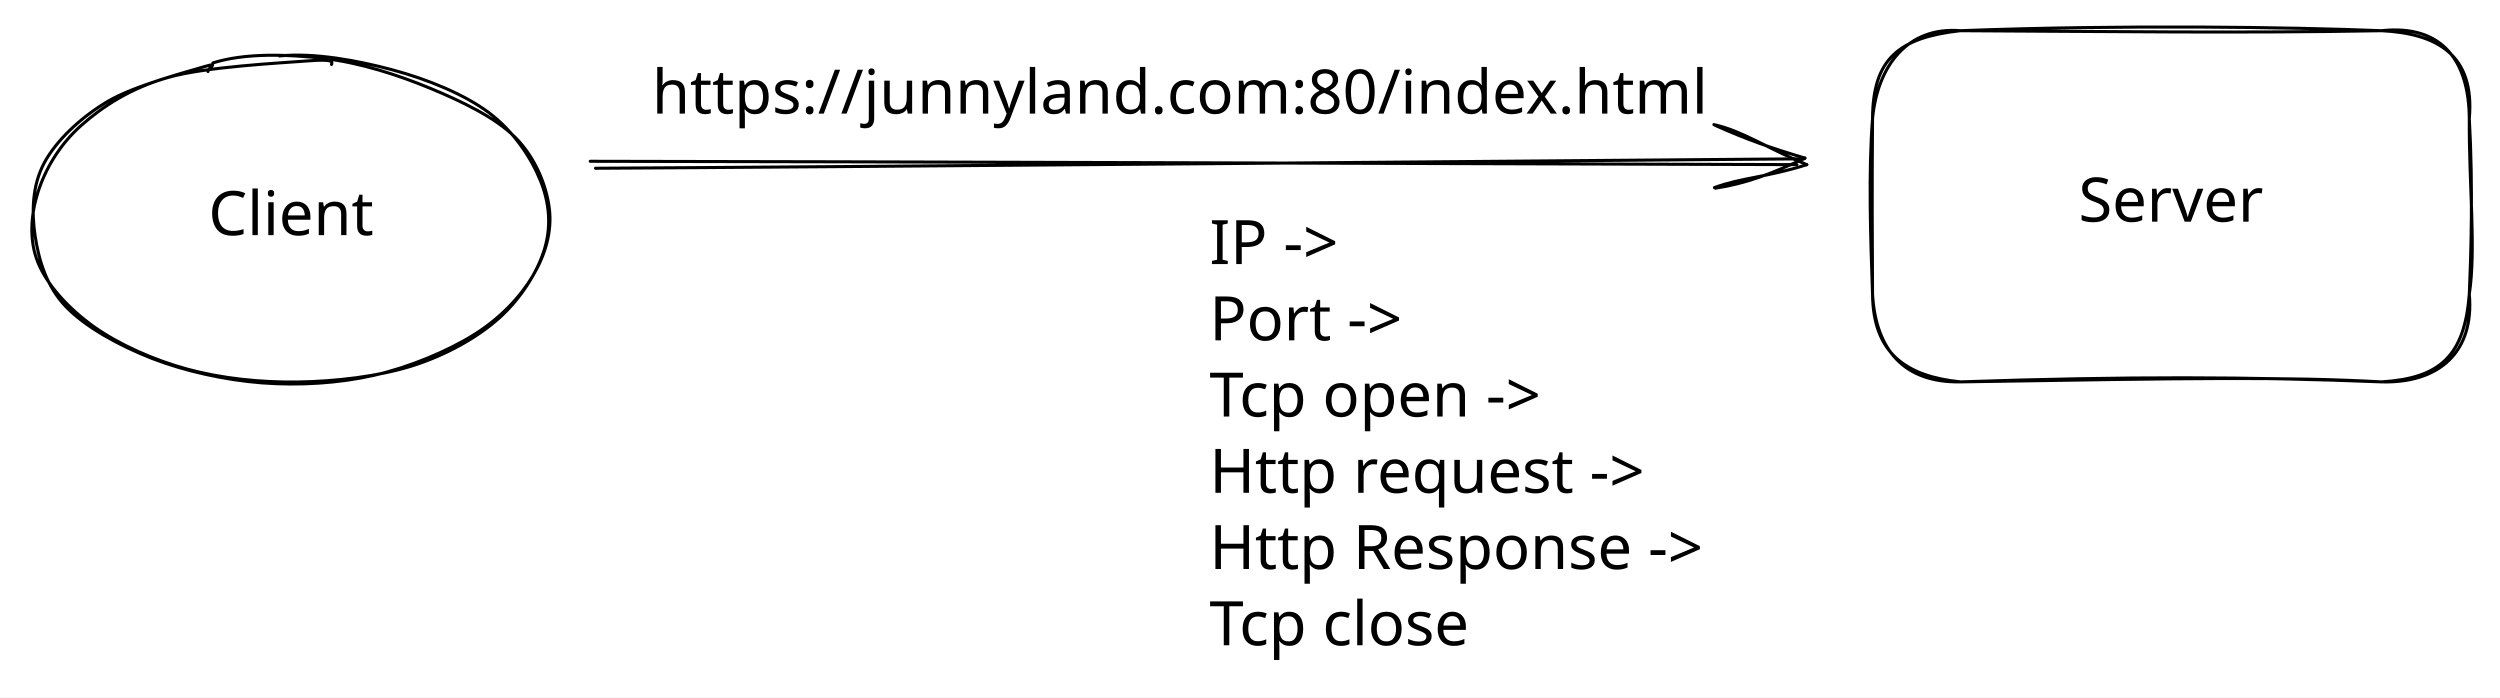
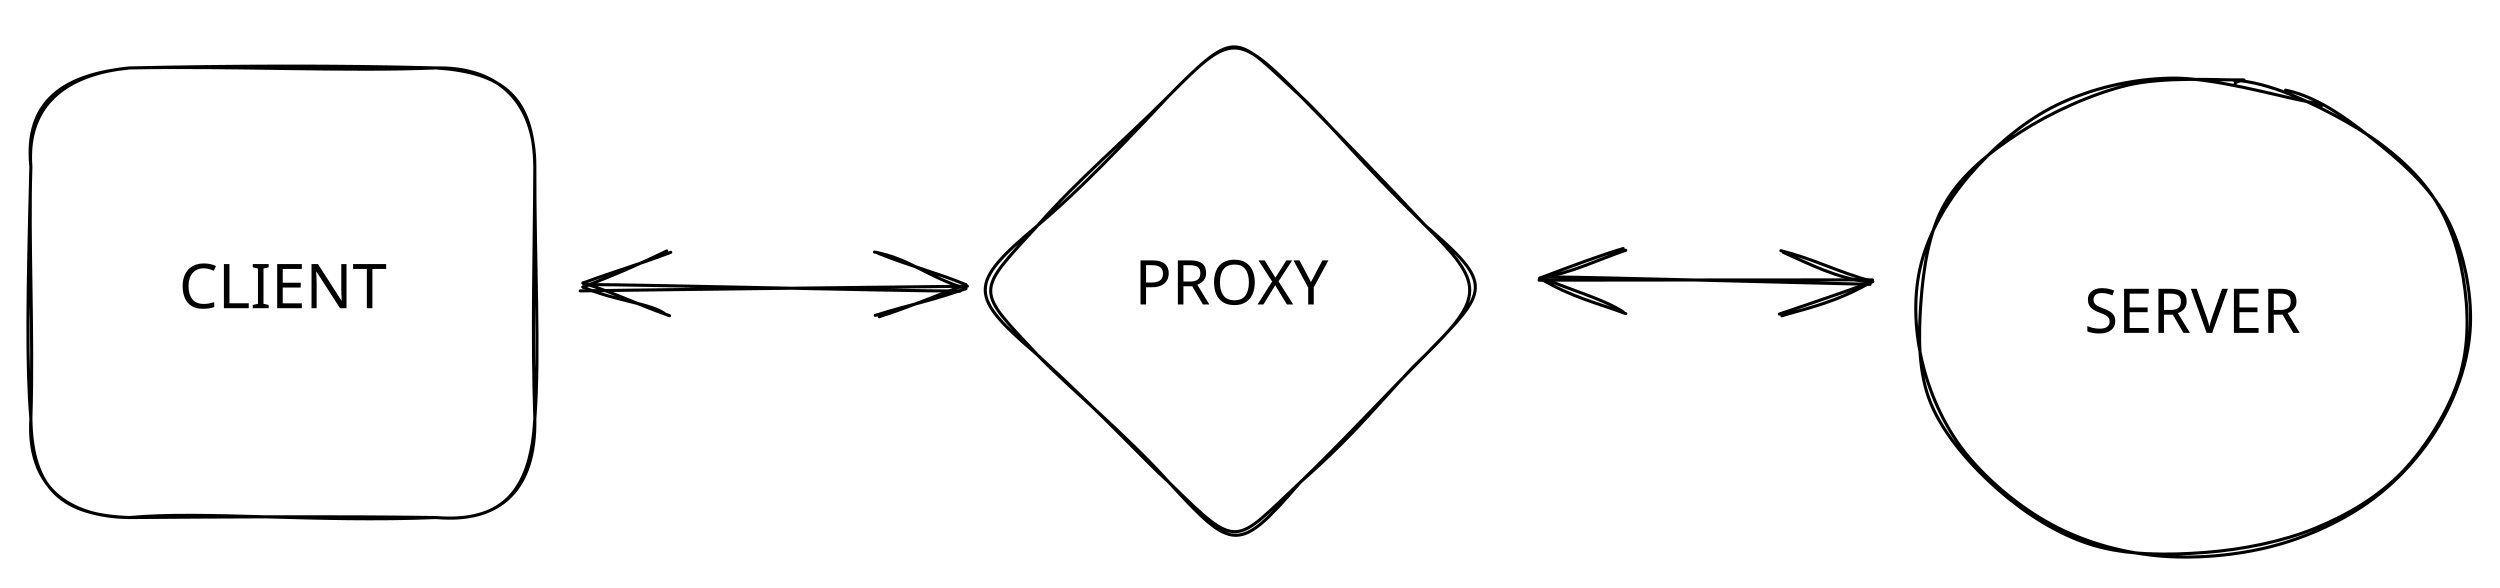
- <svg xmlns="http://www.w3.org/2000/svg" version="1.1" viewBox="0 0 814.4 227.2" width="814.4" height="227.2">
+ <svg xmlns="http://www.w3.org/2000/svg" version="1.1" viewBox="0 0 809.6 190.4" width="809.6" height="190.4">
  
-   eyJ2ZXJzaW9uIjoiMSIsImVuY29kaW5nIjoiYnN0cmluZyIsImNvbXByZXNzZWQiOnRydWUsImVuY29kZWQiOiJ4nNVYWVPbSFx1MDAxMH7nV7ic10SZ++Bhq4JcdTAwMTNcdTAwMTZysGBIgNpNpVx1MDAxNGmwXHUwMDE1y5JcIo1cdTAwMDEnxX/flmysw1x1MDAwN3ZcYizrXHUwMDA3kObsafXX39fzc6vVattxYtrbrba59tww8FP3qv08b780aVx1MDAxNsRcdTAwMTF0keI9i0epV4zsW5tk2y9fukni9Fx1MDAwMvs1jlx1MDAwN45cdTAwMTdcdTAwMGYn00xohiayXHUwMDE5XGb8XHUwMDFi3lutn8Xfykap8axcdTAwMWL1QlNMKLrKvTCmzdaDOCr2xZpcYow5l3w2XCLIXsN+1vjQfeGGmSl78qa2t5dejY/+/PbpbG+nw0663Ot6f5XbXlx1MDAwNGF4bMfh5FSu11x1MDAxZqVcdTAwMTWjMpvGXHUwMDAzc1x1MDAxYfi2n+/eaJ/Ny2LwWjkrjUe9fmSyrDYnTlxcL7DjvFxyoVnrxFx1MDAwYtutsuW6cFx1MDAwMSaOQlxiI61cdTAwMDQlXG6TWXe+XHUwMDAww8xcdTAwMTFcYn5cdTAwMDIjyjFcdTAwMTdccsM6cVx1MDAxOKe5Yc9Q8StN++p6g1x1MDAxZdhcdTAwMTf5szE2daMscVP4YuW4q9sja+ZQrbWgVCqNXHUwMDA0KVx1MDAxZN83Qa9vXHUwMDBiYydjNFVaMMWoKs0xxXchiFHOhEJy1pNcdTAwMWKR7PtFjHyuei7yp567XHKaMmzotOWmPE4+/k0z3KohV4mEXHUwMDFmnfFZd4TentOOXHUwMDFmf3EvXrz3j7qzI9fi003T+Ko967l5vnjd2+HWXFzb+kKTXHUwMDFktbd7OjDBt7PvX33c93el6X5cdTAwMThUlp0+ledcdTAwMWYlvjtcdGUspESSIE0kKT9+XHUwMDE4RFx1MDAwM+iMRmFYtsXeoIz+rYq9c7Cr2VlBnF6GN02IYFx1MDAxMmxYXHUwMDFibouP/OThJpWTXHUwMDAzRUNuIZIyVodcdTAwMWJXOVx1MDAxOFx1MDAxMaKIY8mlejC4XHQ2XHUwMDBmL1wi5uGklVx1MDAwMlsrefJuONViZlx1MDAwZTcrQ1x1MDAxMMCrNlxiwfJjx5E9XHUwMDBlfpjC5FrrrjtcZsJx7XtcdTAwMTWxXHT+OTYpXHUwMDA0YdWFmYE9i+yvaqNfhUEvKlI8nKI6XHUwMDA15ttcdTAwMDCYbDZgXHUwMDE4+H6VazwwwYU10/11KFwiToNeXHUwMDEwueFJ3cKVSDNhXHUwMDE4JNlCeiNL0YY5xVxmQfTpteFcdTAwMTZcdTAwMDaX6W5cdTAwMWanb1x1MDAwN2/2+j0/XHUwMDFk+Wd7nadcdTAwMGU3XHUwMDBl5CaBL5SE1KKFUnW0XHUwMDEx6jBAXHUwMDExYUBzNcb57eQmdEGjVFxiXHUwMDAyTEvlXCJyQ3zZmClcdTAwMWGxQEJcdTAwMDNS2P3IjfzfyG3n3Y76XHUwMDEwjob70Xfz/vK8e/jJXHL3NyM3pUBcdTAwMTn8Z+SGXHRcdTAwMDdu01xmr89ui8/81OE2XHLzebVYwE1Qh0AnXHUwMDAzocFcdTAwMDQk+1x1MDAwN4NbZeNV5MZybkOYb4Cme3BcdTAwMWLCXG5tXHUwMDEwgffjtk5cdTAwMTjUPPNcYtx2XHUwMDA3QTS5bWrhSqBN8seiwo0uL9xcdTAwMDTlmmuyPrOtTmhPXHUwMDE0akJcdTAwMGKnirRG2cZljffkw1FcdTAwMWLVZNlWM+yhJvQwXHUwMDEyXHUwMDE0K03pJtj7JSZbXHUwMDBlSVxmZaSu1IlcdTAwMWJAMrNuaneCyFx1MDAwZqJe3bDphcQ6iChA7I1yK18gh0I5q7iEylx1MDAxNXFCUOmY3DVuklstXHUwMDFkJJCSmCmtpVKazZ3eRP7dVq3WoFx1MDAxNauQXHUwMDAzwkhyqFMgnDhcdTAwMDdcbiVzRlx1MDAxMVaPQj5nU+hmtlx1MDAxM1x1MDAwZoeBXHUwMDA151x1MDAxZsZBZJtOLrz5Kod637h+s1x1MDAxN85U7WvmhCRfsa5ZyqdWXHUwMDE5ecXL7Pnz84Wjl8dyY/pW9f+mMoEtz11cXFxiRaFcdTAwMGUuR9yVvOghPTjQbz56X8bvz/f93aNUu6dPPXlJzFx1MDAwYiWAIdIlos07J5DlXHUwMDFjvkJcdTAwMWVzvK6Df3fuYqVdpVCY092EQ1x1MDAwMcw0epxcIlhRjDeRqvdcdTAwMTNcbrfXq99GUTRcdTAwMGXdyM8vV7dcdTAwMTV6XHR5xFxcO307XGY3Ulx1MDAxMaG5sCs0hI2TZVx1MDAwMqJ2xKZaWMfMX1x1MDAwMiOtyL9cdTAwMDZcdTAwMWFBtIOY2ES0n71cdTAwMGXp4fnox9HpO0OSg4OPeufkydfIXG6UxIpcdTAwMWFZNq6HXHUwMDFmsEhWXHUwMDBi0IgrV1x1MDAxNFM4apB3Wm6mXHUwMDFkflx1MDAxOY5YYFxig0eD4/5h68VcdTAwMWatf6LDOLWTp1x1MDAxMy9pxYmJJm97gINWar6PTGYrLV2TJXGUmXKKXHUwMDE3xtVLoSpyXHUwMDE5eVTo/uYjTVC+NeXwtpskx1x1MDAxNj7ZTPBAMFx1MDAwNP7U76Vd7cvAXFztzFx1MDAwN+Szi+KXr1pkjlx1MDAxY6OmXHUwMDEwmzdbN/9cdTAwMDJEeq3xIn0=
+   eyJ2ZXJzaW9uIjoiMSIsImVuY29kaW5nIjoiYnN0cmluZyIsImNvbXByZXNzZWQiOnRydWUsImVuY29kZWQiOiJ4nN1YW1PbRlx1MDAxOH3nV3ic16Ds/ZK3XHUwMDAwTobSglx1MDAwN2hcdO1kmI0k26plSUhyuGT47/0kXHUwMDFi62Y5dlx1MDAxMlxct1xmXHUwMDAz9l7P7p7znW/3616n001cdTAwMWZcIrf7ttN1723je05s7rqvs/Ivbpx4YVx1MDAwMFUk/56E09jOW47SNErevnljoshcdTAwMWF66ecwXHUwMDFjW3Y4mXVzfXfiXHUwMDA2aVx1MDAwMlxy/4Lvnc7X/G9poti1U1x1MDAxM1xmfTfvkFdcdTAwMTVzMVQvPFxyg3xagokgXHUwMDFhSV608JIjmC51XHUwMDFkqFx1MDAxZVx1MDAxOD9xi5qsqOtccsJBz1xm749vXCKNbydfeuc47Fx1MDAxNbNcdTAwMGU8379IXHUwMDFm/NmijD2axiVMSVx1MDAxYYdj98pz0lx1MDAxMdTjWvmiX1x1MDAxMsKmXHUwMDE1veJwOlx1MDAxY1x1MDAwNW6SVPqEkbG99CErQ1x1MDAwNfzZJrztXHUwMDE0JffZOqW2XGJCXGJcdTAwMTOCJKKY8EV1Nlx1MDAwMKHUXHUwMDEyUI1cdTAwMDRGlGMuSFxy2WHoh3GG7Fx1MDAxNcp/XG5sn409XHUwMDFlXHUwMDAywMBZtEljXHUwMDEzJJGJ4cSKdnfPa1x1MDAxNtTCWmuFhdKMXHUwMDAzlEWTketcckdp1obxVjhufjBcdTAwMThcdK4olaWaXGZEdOzkXHUwMDFj+VTeusCZb90zaVxu2tB5yVOxnKx9r063MuUqtEvd+2KNJZJwyX+ZTN2r5MKNP1x1MDAxZXqXp4np33RcdTAwMTftnl4vXHUwMDFmdtZ5f19p++TkXGZdXHUwMDBiffL3ZVx1MDAxYf02PjuozvI8v4nj8K407vxTsf5p5JhcdTAwMTmXsZCSXHUwMDExKiRsfkFcdTAwMGXfXHUwMDBixlBcdTAwMTlMfb8oXHUwMDBi7XFB/71cdTAwMTLghuwq6y8pXHUwMDBl43bFUVxyMFx1MDAxNCNrK275Zu644ihBlso4TFx1MDAxMceSS1VcdTAwMTWcplx1MDAxNstqNeacSMrYi1x0TqGmwIioXHUwMDBiilGkXHUwMDA10lxcbaCnXG5pXHUwMDFhwlnFQaE5p1x1MDAxYnCwOOswSC+8x5xIqFL63kw8/6FyXFw5OWF7XHUwMDBlfz3unV6WdzBxYc5sXHUwMDEwrCqt3/neMKNv14ZVuHGF2alcdTAwMDdWtmgw8Vx1MDAxY6dsNjZAMDBmfLyOSYSxN/RcdTAwMDLjX1ZcdTAwMTGulJrr+16ULPe3VrVhxVx0XCKSULa22vy7o/ji8spV2p3cjk6Sy9G1xruuNqV07lx1MDAxOEAtgpGmNbVRkWtcdTAwMTErilx1MDAxMWdCqVx1MDAxN1NcdTAwMWJuN9rC3jhvs8Bne9NcdTAwMDBZYSo3kWPT3shL2dv9+OhcdTAwMDY/fGZJXHUwMDEwTXs3XHUwMDBm1GYjf7Cuvamr3snp5FxivT85/3A9VPtcdTAwMDfk6IP8afamOCqZz9btXHLSXHUwMDFiODvITdTaglu+mTsuOE21JYHnXGaCXHUwMDBiXHUwMDAz42BcdTAwMTXBUYS3ZW9Sr2NvWb7IKadcdTAwMTRtIKhcdTAwMWbwN6a52ICEP+ZvXHUwMDE3vfM/eudb9bdvmETd3+ZcYldqzfHMJFxmnKX+xlvlppDCislccuT2+DjAv/dcdTAwMWbxrTk0av/uz16fvme7Ljeuqlx1MDAwMiNcdTAwMDRv78KmmlxuXHUwMDAzorfZ3FxccVx1MDAwNIFcdTAwMTNcdTAwMGKB+CaK26KFnfc/9kdcdTAwMDZcdTAwMGbT5JGdRbdcdTAwMTifOlx1MDAwN2xcdTAwMGI3tP+9Nba+tTAhpGJcdTAwMWJkosuPaMeVKmjtaUWTVqX8ZKVcbtFcdTAwMTRq01xuXHUwMDAxXHUwMDA2x1hvy1xupShnsS9thf3zs4/XW3XCb9hJ3Vx0Z1x1MDAwMFcqa6bsZTYo26SlJSVcXMDNZm1trY5gO6otxpVF4eJcdTAwMDT3Oy2YYvWkk1VuefrFhFx1MDAwNlqu4KBLXHUwMDFjXHUwMDEy1XWH4WqAMVeSbaC77zLElVx1MDAxZVx1MDAwMJ7Mv0eOSWri9MBcdTAwMGJcdTAwMWMvXHUwMDE4VoHNXHUwMDFm59d5+MhcdTAwMDVsTzOU+8hCXHUwMDA0aymV5kRLXHUwMDA2cVOJUruhiXLYjeW6gfNtXHUwMDE4q1VZglx1MDAwMShcdTAwMTBcdTAwMDNbXHUwMDEykENRSeFcdTAwMTc1UVx1MDAxMIszpCDJopJhxFx1MDAxNGJcclS+SdLDcDLxUtjvfuhcdTAwMDVpfV/zXHJ8l2l75Fx1MDAxYWeJ0GFhq6qjbNBqwlN86lx1MDAxNHzLvyw+f3q9tHU7g2vd98r/N49YrYk7h+xVK6HWj1irc6NcdTAwMWSNWFIoK3twV1JqostcdTAwMGZPs4hFWuLZT49YSORcdTAwMTdywlx1MDAxOGaQmS95lWpcdTAwMDQszoHt2fPhv1x1MDAxYa82zFk3jVdrXHUwMDA3iixeUco0RVRn5oKUxqVm83BFLUUhkGRcdTAwMGb+XHUwMDAySYK/L3qtvl1Xolx1MDAxN1x1MDAwNixUU40wXHUwMDE1KJu2iYlbRFxuXHUwMDAx0JFQSDDSPJH/WvBqI3OtdzV27c3H65ooukiBZotcdTAwMDNcdTAwMDBee8481SxW3f3iuXdcdTAwMDdNnb1cdTAwMWHkP1lcdTAwMGWX72BcdTAwMTZ53Jz7T3tP/1x1MDAwMOeOiZMifQ==
  <defs>
    <style class="style-fonts">
      @font-face {
        font-family: "Virgil";
        src: url("https://unpkg.com/@excalidraw/excalidraw@0.14.2/dist/excalidraw-assets/Virgil.woff2");
      }
      @font-face {
        font-family: "Cascadia";
        src: url("https://unpkg.com/@excalidraw/excalidraw@0.14.2/dist/excalidraw-assets/Cascadia.woff2");
      }
    </style>
  </defs>
-   <rect x="0" y="0" width="814.4" height="227.2" fill="#ffffff" />
-   <g stroke-linecap="round" transform="translate(610.0001 10) rotate(0 97.19998 57.2)">
-     <path d="M28.6 0 M28.6 0 C76.98 0.24, 121.03 0.84, 165.8 0 M28.6 0 C82.32 -2, 136.16 -1.17, 165.8 0 M165.8 0 C183.88 0.91, 196.24 7.78, 194.4 28.6 M165.8 0 C185.84 -2.16, 194.26 10.15, 194.4 28.6 M194.4 28.6 C194.24 50.13, 196.65 70.99, 194.4 85.8 M194.4 28.6 C195.67 51.2, 194.91 74.25, 194.4 85.8 M194.4 85.8 C192.83 105.86, 184.98 113.25, 165.8 114.4 M194.4 85.8 C196.1 104.54, 184.7 114.93, 165.8 114.4 M165.8 114.4 C122.69 112.69, 83.08 112.56, 28.6 114.4 M165.8 114.4 C134.39 112.71, 104.4 113.17, 28.6 114.4 M28.6 114.4 C11.35 112.62, 0.15 105.44, 0 85.8 M28.6 114.4 C10.22 114.73, 1.01 103.9, 0 85.8 M0 85.8 C-0.67 66.87, -1.36 46.24, 0 28.6 M0 85.8 C-0.1 68.76, -0.2 52.22, 0 28.6 M0 28.6 C1.65 11.28, 11.53 -1.38, 28.6 0 M0 28.6 C0.1 9.26, 8.4 2.27, 28.6 0" stroke="#000000" stroke-width="1" fill="none" />
+   <rect x="0" y="0" width="809.6" height="190.4" fill="#ffffff" />
+   <g stroke-linecap="round" transform="translate(10 22) rotate(0 81.59999 72.8)">
+     <path d="M32 0 M32 0 C66.09 -0.65, 102.23 1.19, 131.2 0 M32 0 C64.94 -0.72, 99.07 -0.85, 131.2 0 M131.2 0 C151.52 -0.41, 163.29 11.19, 163.2 32 M131.2 0 C152.81 1.41, 162.83 9.28, 163.2 32 M163.2 32 C163.12 62.76, 164.82 91.85, 163.2 113.6 M163.2 32 C163.09 58.08, 162.24 85.75, 163.2 113.6 M163.2 113.6 C163.63 136.52, 152.08 147.48, 131.2 145.6 M163.2 113.6 C161.99 135.41, 154.08 147.45, 131.2 145.6 M131.2 145.6 C92.68 147.2, 55.69 143.39, 32 145.6 M131.2 145.6 C97.24 145.15, 62.66 145.4, 32 145.6 M32 145.6 C10.21 144.9, 0.36 136.53, 0 113.6 M32 145.6 C12.23 145.43, -1.35 135.79, 0 113.6 M0 113.6 C-1.43 96.5, -1.09 73.93, 0 32 M0 113.6 C0.87 85.15, -0.8 56.16, 0 32 M0 32 C-1.59 11.33, 12.34 1.84, 32 0 M0 32 C-2.26 10.23, 11.24 2.06, 32 0" stroke="#000000" stroke-width="1" fill="none" />
  </g>
-   <g transform="translate(675.2001 54.2) rotate(0 32 13)">
-     <text x="32" y="18" font-family="Virgil, Segoe UI Emoji" font-size="20px" fill="#000000" text-anchor="middle" style="white-space: pre;" direction="ltr">Server</text>
+   <g transform="translate(51.59999 81.8) rotate(0 40 13)">
+     <text x="40" y="18" font-family="Virgil, Segoe UI Emoji" font-size="20px" fill="#000000" text-anchor="middle" style="white-space: pre;" direction="ltr">CLIENT</text>
  </g>
-   <g stroke-linecap="round" transform="translate(10 18.80002) rotate(0 84.80002 52.80002)">
-     <path d="M81.01 -0.58 C92.43 -1.71, 106.63 0.92, 118.01 4 C129.39 7.08, 141.28 11.93, 149.28 17.92 C157.28 23.91, 163 32.55, 166.01 39.96 C169.02 47.38, 169.63 54.9, 167.35 62.42 C165.06 69.94, 159.5 78.75, 152.3 85.08 C145.09 91.42, 135 97, 124.11 100.43 C113.22 103.85, 99.13 105.47, 86.95 105.64 C74.78 105.81, 62.12 104.46, 51.06 101.46 C40 98.46, 28.69 93.38, 20.58 87.62 C12.48 81.86, 5.47 74.21, 2.44 66.9 C-0.6 59.6, 0.01 51.3, 2.37 43.81 C4.72 36.33, 9.48 28.2, 16.56 21.97 C23.64 15.74, 32.58 9.9, 44.85 6.41 C57.13 2.92, 81.37 1.74, 90.23 1.04 C99.09 0.34, 98.17 1.42, 98 2.2 M59.35 1.7 C69.8 -1.6, 83.68 -1.14, 95.48 0.24 C107.27 1.61, 119.72 5.65, 130.12 9.95 C140.53 14.25, 151.45 19.52, 157.92 26.03 C164.38 32.55, 167.99 41.55, 168.94 49.04 C169.89 56.54, 167.69 64.15, 163.61 71.01 C159.54 77.86, 153.11 84.78, 144.48 90.19 C135.86 95.59, 123.39 100.82, 111.87 103.45 C100.36 106.07, 87.45 106.84, 75.39 105.93 C63.33 105.01, 50.17 102.1, 39.51 97.95 C28.84 93.8, 17.76 87.69, 11.41 81.04 C5.07 74.39, 2.62 65.82, 1.44 58.03 C0.27 50.24, 0.49 41.58, 4.39 34.31 C8.28 27.03, 16.11 19.62, 24.83 14.38 C33.54 9.14, 51.18 4.52, 56.67 2.88 C62.16 1.23, 57.17 3.63, 57.76 4.51" stroke="#000000" stroke-width="1" fill="none" />
+   <g stroke-linecap="round" transform="translate(620.4 25.20001) rotate(0 89.60001 77.59999)">
+     <path d="M119.77 4 C130.94 6.21, 142.04 14.98, 150.84 22.1 C159.65 29.22, 167.82 37.1, 172.61 46.73 C177.41 56.36, 180.02 69.15, 179.63 79.88 C179.25 90.61, 175.57 101.67, 170.28 111.1 C164.99 120.54, 157.04 129.73, 147.9 136.49 C138.76 143.26, 127.14 148.66, 115.46 151.7 C103.79 154.74, 89.8 155.94, 77.86 154.75 C65.93 153.56, 54.18 150.18, 43.85 144.58 C33.51 138.99, 22.85 130.06, 15.86 121.19 C8.88 112.31, 4.28 101.54, 1.93 91.34 C-0.42 81.15, -0.79 69.98, 1.78 60.02 C4.35 50.05, 10.02 40.1, 17.36 31.56 C24.69 23.02, 34.88 14.01, 45.77 8.76 C56.67 3.52, 69.58 0.34, 82.75 0.1 C95.91 -0.15, 116.72 5.7, 124.76 7.29 C132.8 8.87, 131.52 8.66, 130.97 9.59 M102.84 0.77 C114.3 1.24, 128.85 8.28, 139.37 14.2 C149.88 20.11, 159.59 27.81, 165.92 36.27 C172.24 44.72, 175.62 54.79, 177.31 64.9 C178.99 75.02, 179.29 86.52, 176.04 96.93 C172.79 107.34, 165.56 119.22, 157.8 127.37 C150.04 135.51, 140.15 141.42, 129.47 145.81 C118.8 150.2, 105.77 152.78, 93.73 153.7 C81.7 154.62, 68.42 154.69, 57.26 151.31 C46.09 147.93, 35.47 141.05, 26.74 133.42 C18.02 125.79, 9.09 115.64, 4.91 105.53 C0.73 95.42, 0.88 83.61, 1.66 72.77 C2.44 61.93, 4.21 49.66, 9.57 40.47 C14.92 31.29, 23.98 23.99, 33.81 17.64 C43.64 11.29, 56.9 5.23, 68.57 2.4 C80.23 -0.43, 98 0.76, 103.81 0.67 C109.62 0.59, 103.39 0.75, 103.42 1.9" stroke="#000000" stroke-width="1" fill="none" />
  </g>
-   <g transform="translate(66.80002 58.60004) rotate(0 28 13)">
-     <text x="28" y="18" font-family="Virgil, Segoe UI Emoji" font-size="20px" fill="#000000" text-anchor="middle" style="white-space: pre;" direction="ltr">Client</text>
+   <g transform="translate(670.5 89.8) rotate(0 39.5 13)">
+     <text x="39.5" y="18" font-family="Virgil, Segoe UI Emoji" font-size="20px" fill="#000000" text-anchor="middle" style="white-space: pre;" direction="ltr">SERVER</text>
+   </g>
+   <g stroke-linecap="round" transform="translate(314.8 10) rotate(0 84 83.60001)">
+     <path d="M106.25 21 M106.25 21 C116.25 30.28, 124.67 41.43, 146.75 63 M106.25 21 C120.45 35.42, 134.51 49.86, 146.75 63 M146.75 63 C169.52 82.5, 167.21 84.01, 146.75 105 M146.75 63 C166.06 81.95, 165.85 86.18, 146.75 105 M146.75 105 C135.01 116.08, 127.1 127.94, 106.25 146.2 M146.75 105 C132.91 118.97, 118.96 134.07, 106.25 146.2 M106.25 146.2 C84.66 166.44, 86.54 168.56, 63.75 146.2 M106.25 146.2 C86.27 169.35, 84.54 168.79, 63.75 146.2 M63.75 146.2 C49.98 130.88, 31.8 115.93, 21.25 105 M63.75 146.2 C55.17 138.45, 46.69 128.52, 21.25 105 M21.25 105 C-1.12 85.76, -1.68 82.2, 21.25 63 M21.25 105 C0.98 83.41, 0.93 85.14, 21.25 63 M21.25 63 C34.1 48.35, 49.15 35.66, 63.75 21 M21.25 63 C30.2 55.38, 39.51 46.89, 63.75 21 M63.75 21 C86.16 -1.65, 85.08 1.57, 106.25 21 M63.75 21 C83.88 0.59, 85.62 0.19, 106.25 21" stroke="#000000" stroke-width="1" fill="none" />
+   </g>
+   <g transform="translate(365.8 80.60001) rotate(0 33 13)">
+     <text x="33" y="18" font-family="Virgil, Segoe UI Emoji" font-size="20px" fill="#000000" text-anchor="middle" style="white-space: pre;" direction="ltr">PROXY</text>
  </g>
  <g stroke-linecap="round">
-     <g transform="translate(193.2001 53.19998) rotate(0 196.4 0)">
-       <path d="M-0.92 -0.66 C64.51 -0.6, 326.71 0.22, 392.14 0.43 M0.79 1.61 C66.66 1.3, 328.97 -0.96, 394.5 -1.47" stroke="#000000" stroke-width="1" fill="none" />
+     <g transform="translate(189.2 93.20001) rotate(0 61.2 0)">
+       <path d="M0.11 -1.06 C20.42 -1.01, 101.51 1.06, 121.73 1.06 M-1.29 1 C19.42 0.67, 103.24 -0.29, 124.08 -0.51" stroke="#000000" stroke-width="1" fill="none" />
    </g>
-     <g transform="translate(193.2001 53.19998) rotate(0 196.4 0)">
-       <path d="M365.29 7.91 C374.41 4.58, 382 4.66, 395.38 0.45 M365.61 8.11 C375.49 6.58, 383.85 3.47, 394.77 -1.7" stroke="#000000" stroke-width="1" fill="none" />
+     <g transform="translate(189.2 93.20001) rotate(0 61.2 0)">
+       <path d="M26.72 -11.92 C22.11 -9.63, 10.36 -4.29, -0.4 -0.25 M28.01 -11.49 C18.14 -7.7, 8.84 -5.01, -0.39 -1.55" stroke="#000000" stroke-width="1" fill="none" />
    </g>
-     <g transform="translate(193.2001 53.19998) rotate(0 196.4 0)">
-       <path d="M365.12 -12.61 C374.3 -10.6, 381.93 -5.18, 395.38 0.45 M365.44 -12.41 C375.57 -7.86, 383.99 -4.89, 394.77 -1.7" stroke="#000000" stroke-width="1" fill="none" />
+     <g transform="translate(189.2 93.20001) rotate(0 61.2 0)">
+       <path d="M26.35 8.6 C21.72 4.96, 10.07 4.38, -0.4 -0.25 M27.63 9.03 C17.82 5.65, 8.66 1.16, -0.39 -1.55" stroke="#000000" stroke-width="1" fill="none" />
+     </g>
+     <g transform="translate(189.2 93.20001) rotate(0 61.2 0)">
+       <path d="M94.25 8.94 C105.82 5.31, 110.36 4.79, 123.57 0.3 M95.53 9.37 C105.34 6.23, 115.78 1.81, 123.58 -1" stroke="#000000" stroke-width="1" fill="none" />
+     </g>
+     <g transform="translate(189.2 93.20001) rotate(0 61.2 0)">
+       <path d="M94.02 -11.58 C105.78 -9.28, 110.4 -3.88, 123.57 0.3 M95.3 -11.15 C105.25 -7.12, 115.78 -4.35, 123.58 -1" stroke="#000000" stroke-width="1" fill="none" />
    </g>
  </g>
  <mask />
-   <g transform="translate(212.4 18.99997) rotate(0 170 12.5)">
-     <text x="0" y="18" font-family="Virgil, Segoe UI Emoji" font-size="20px" fill="#000000" text-anchor="start" style="white-space: pre;" direction="ltr">https://junnyland.com:80/index.html</text>
+   <g stroke-linecap="round">
+     <g transform="translate(499.6 90.79999) rotate(0 53.20001 0)">
+       <path d="M-1.19 -0.07 C16.59 -0.12, 88.77 -0.15, 106.77 -0.17 M0.39 -1.16 C18.03 -1.02, 88.36 0.91, 106.01 1.28" stroke="#000000" stroke-width="1" fill="none" />
+     </g>
+     <g transform="translate(499.6 90.79999) rotate(0 53.20001 0)">
+       <path d="M26.87 -9.75 C18.02 -6.79, 9.28 -2.32, -0.95 -0.73 M26.05 -10.31 C19.23 -8.33, 9.09 -4.56, -0.34 -0.96" stroke="#000000" stroke-width="1" fill="none" />
+     </g>
+     <g transform="translate(499.6 90.79999) rotate(0 53.20001 0)">
+       <path d="M26.89 10.77 C18.02 7.4, 9.28 5.53, -0.95 -0.73 M26.07 10.22 C19.36 5.86, 9.21 3.31, -0.34 -0.96" stroke="#000000" stroke-width="1" fill="none" />
+     </g>
+     <g transform="translate(499.6 90.79999) rotate(0 53.20001 0)">
+       <path d="M77.45 11.46 C86.06 8.86, 94.8 7.19, 106.24 0.62 M76.63 10.91 C87.38 7.2, 94.68 4.85, 106.86 0.4" stroke="#000000" stroke-width="1" fill="none" />
+     </g>
+     <g transform="translate(499.6 90.79999) rotate(0 53.20001 0)">
+       <path d="M77.95 -9.05 C86.42 -5.33, 95 -0.66, 106.24 0.62 M77.13 -9.61 C87.61 -7, 94.76 -3.02, 106.86 0.4" stroke="#000000" stroke-width="1" fill="none" />
+     </g>
  </g>
-   <g transform="translate(394 68.2001) rotate(0 90 74.5)">
-     <text x="0" y="17.833" font-family="Virgil, Segoe UI Emoji" font-size="20px" fill="#000000" text-anchor="start" style="white-space: pre;" direction="ltr">IP -&gt; </text>
-     <text x="0" y="42.667" font-family="Virgil, Segoe UI Emoji" font-size="20px" fill="#000000" text-anchor="start" style="white-space: pre;" direction="ltr">Port -&gt; </text>
-     <text x="0" y="67.5" font-family="Virgil, Segoe UI Emoji" font-size="20px" fill="#000000" text-anchor="start" style="white-space: pre;" direction="ltr">Tcp open -&gt; </text>
-     <text x="0" y="92.333" font-family="Virgil, Segoe UI Emoji" font-size="20px" fill="#000000" text-anchor="start" style="white-space: pre;" direction="ltr">Http request -&gt; </text>
-     <text x="0" y="117.167" font-family="Virgil, Segoe UI Emoji" font-size="20px" fill="#000000" text-anchor="start" style="white-space: pre;" direction="ltr">Http Response -&gt; </text>
-     <text x="0" y="142" font-family="Virgil, Segoe UI Emoji" font-size="20px" fill="#000000" text-anchor="start" style="white-space: pre;" direction="ltr">Tcp close</text>
-   </g>
+   <mask />
</svg>
